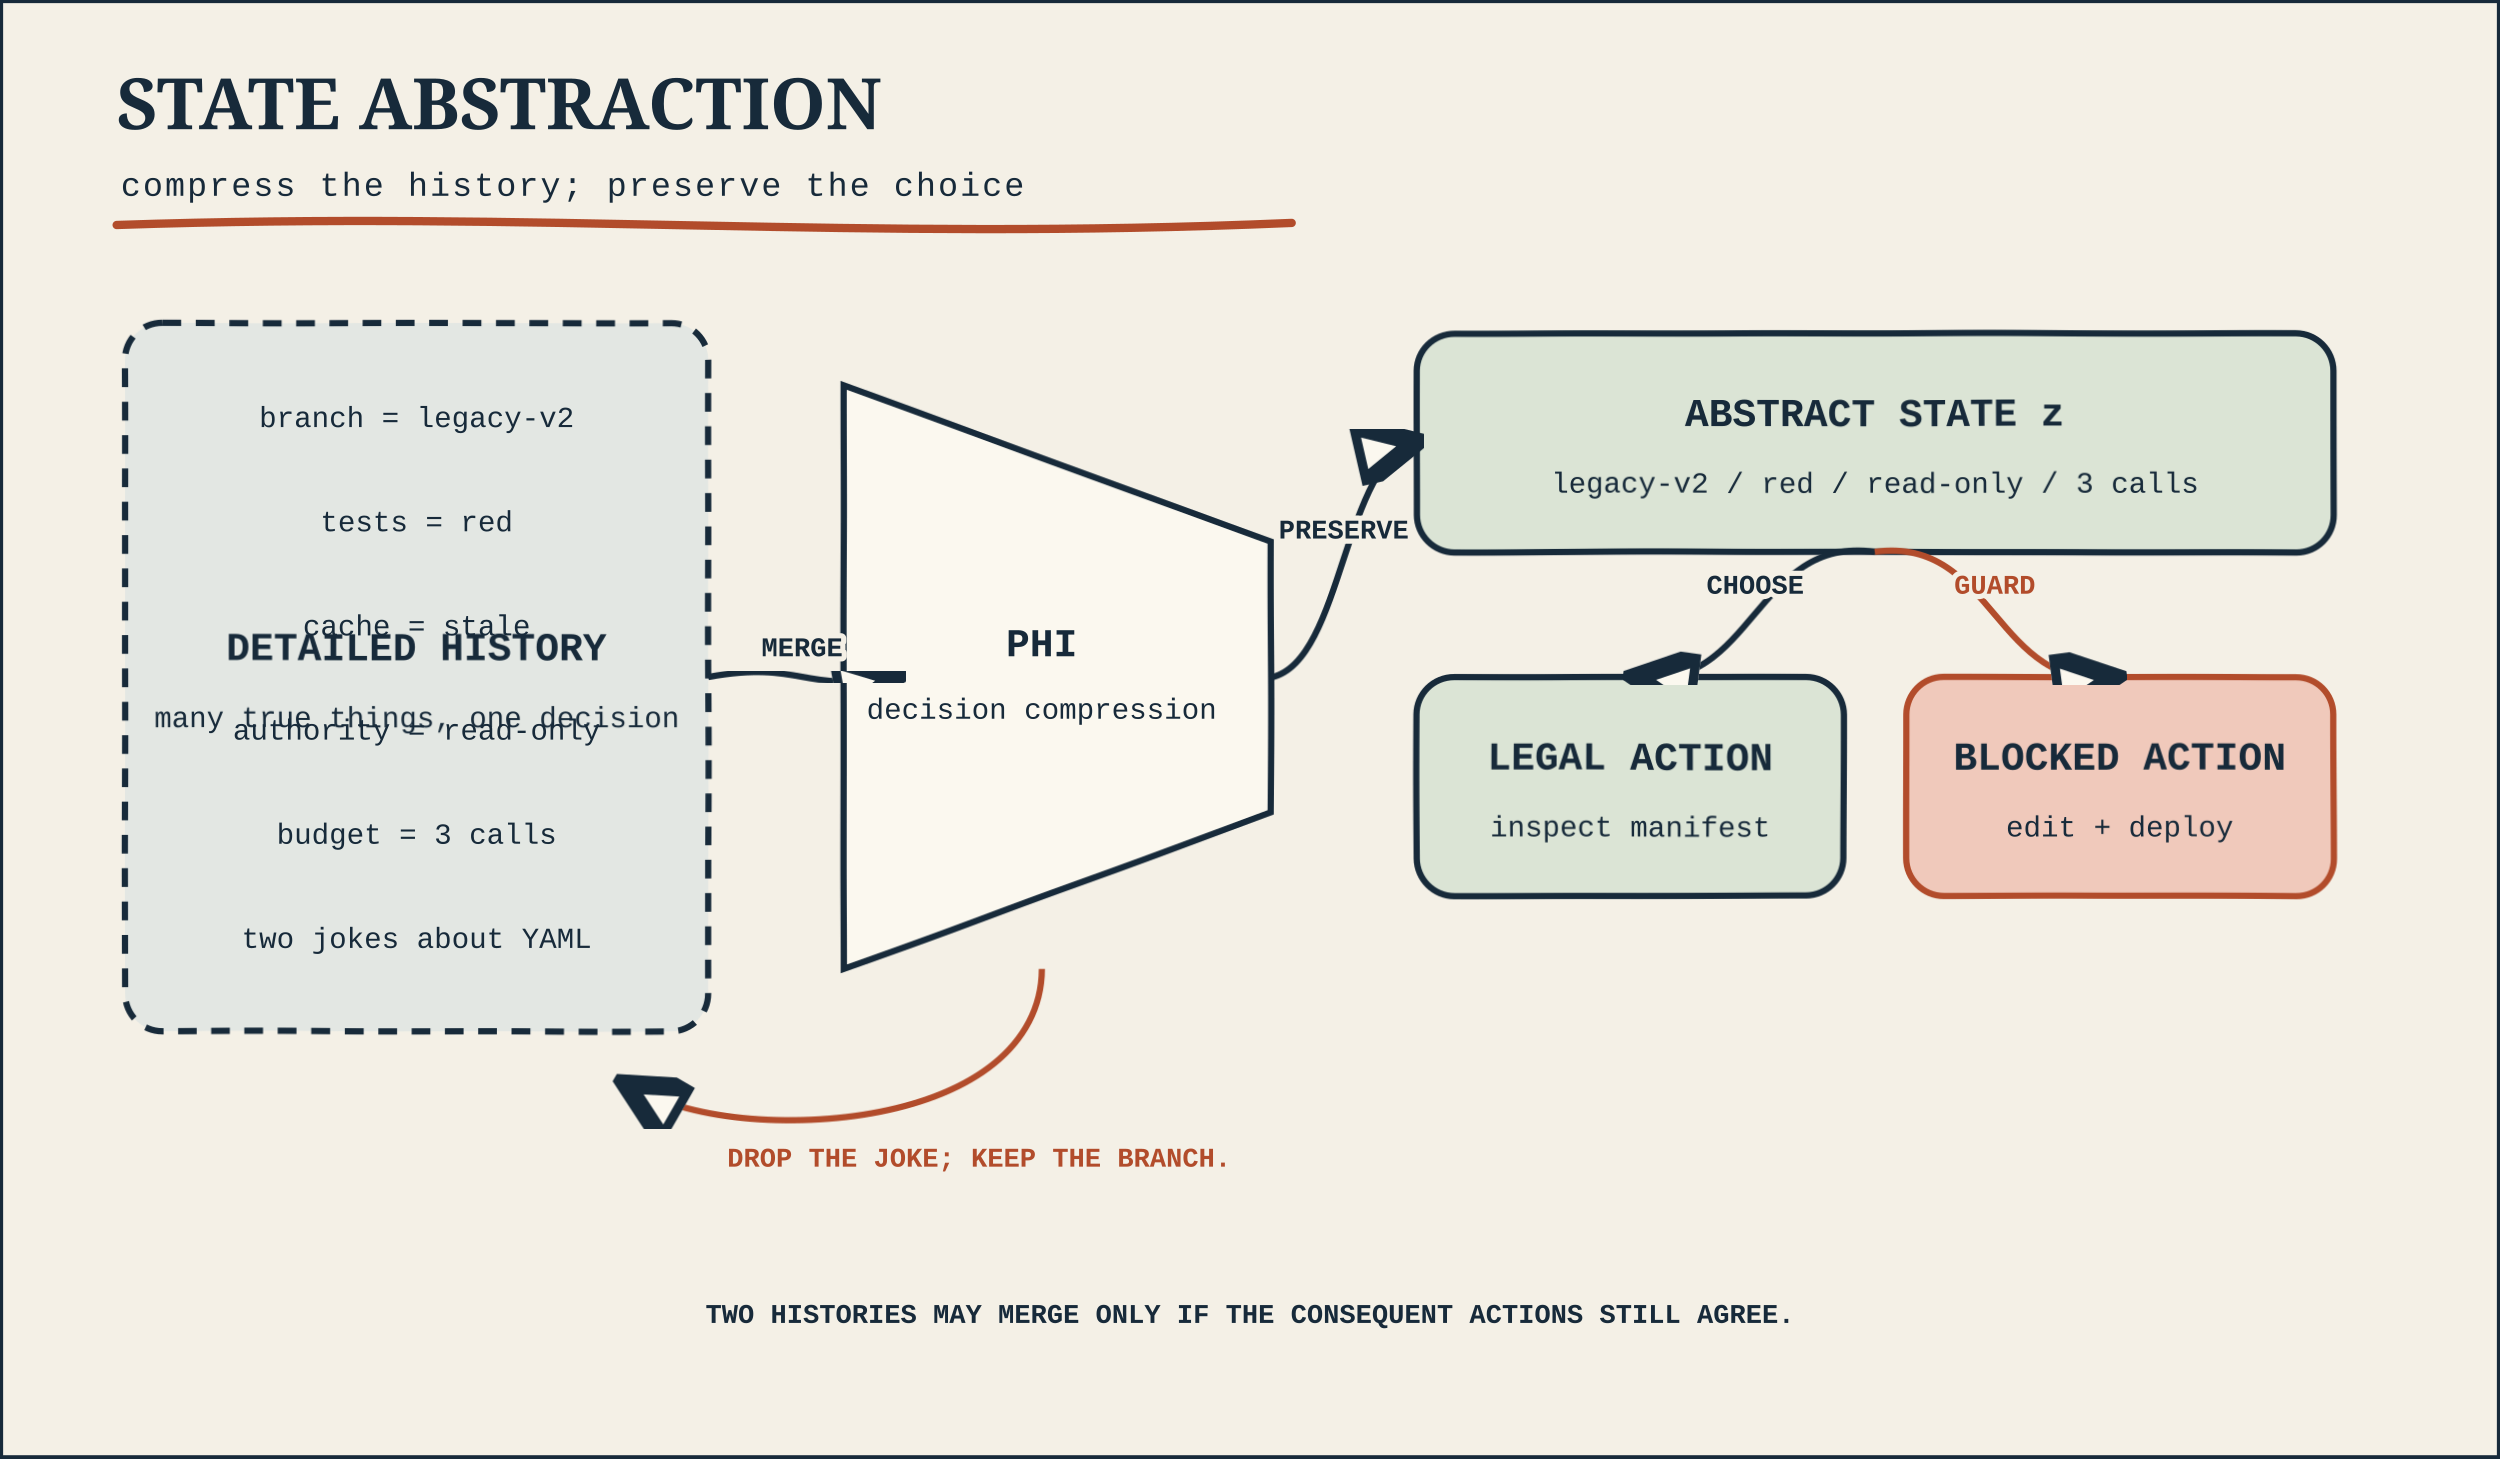
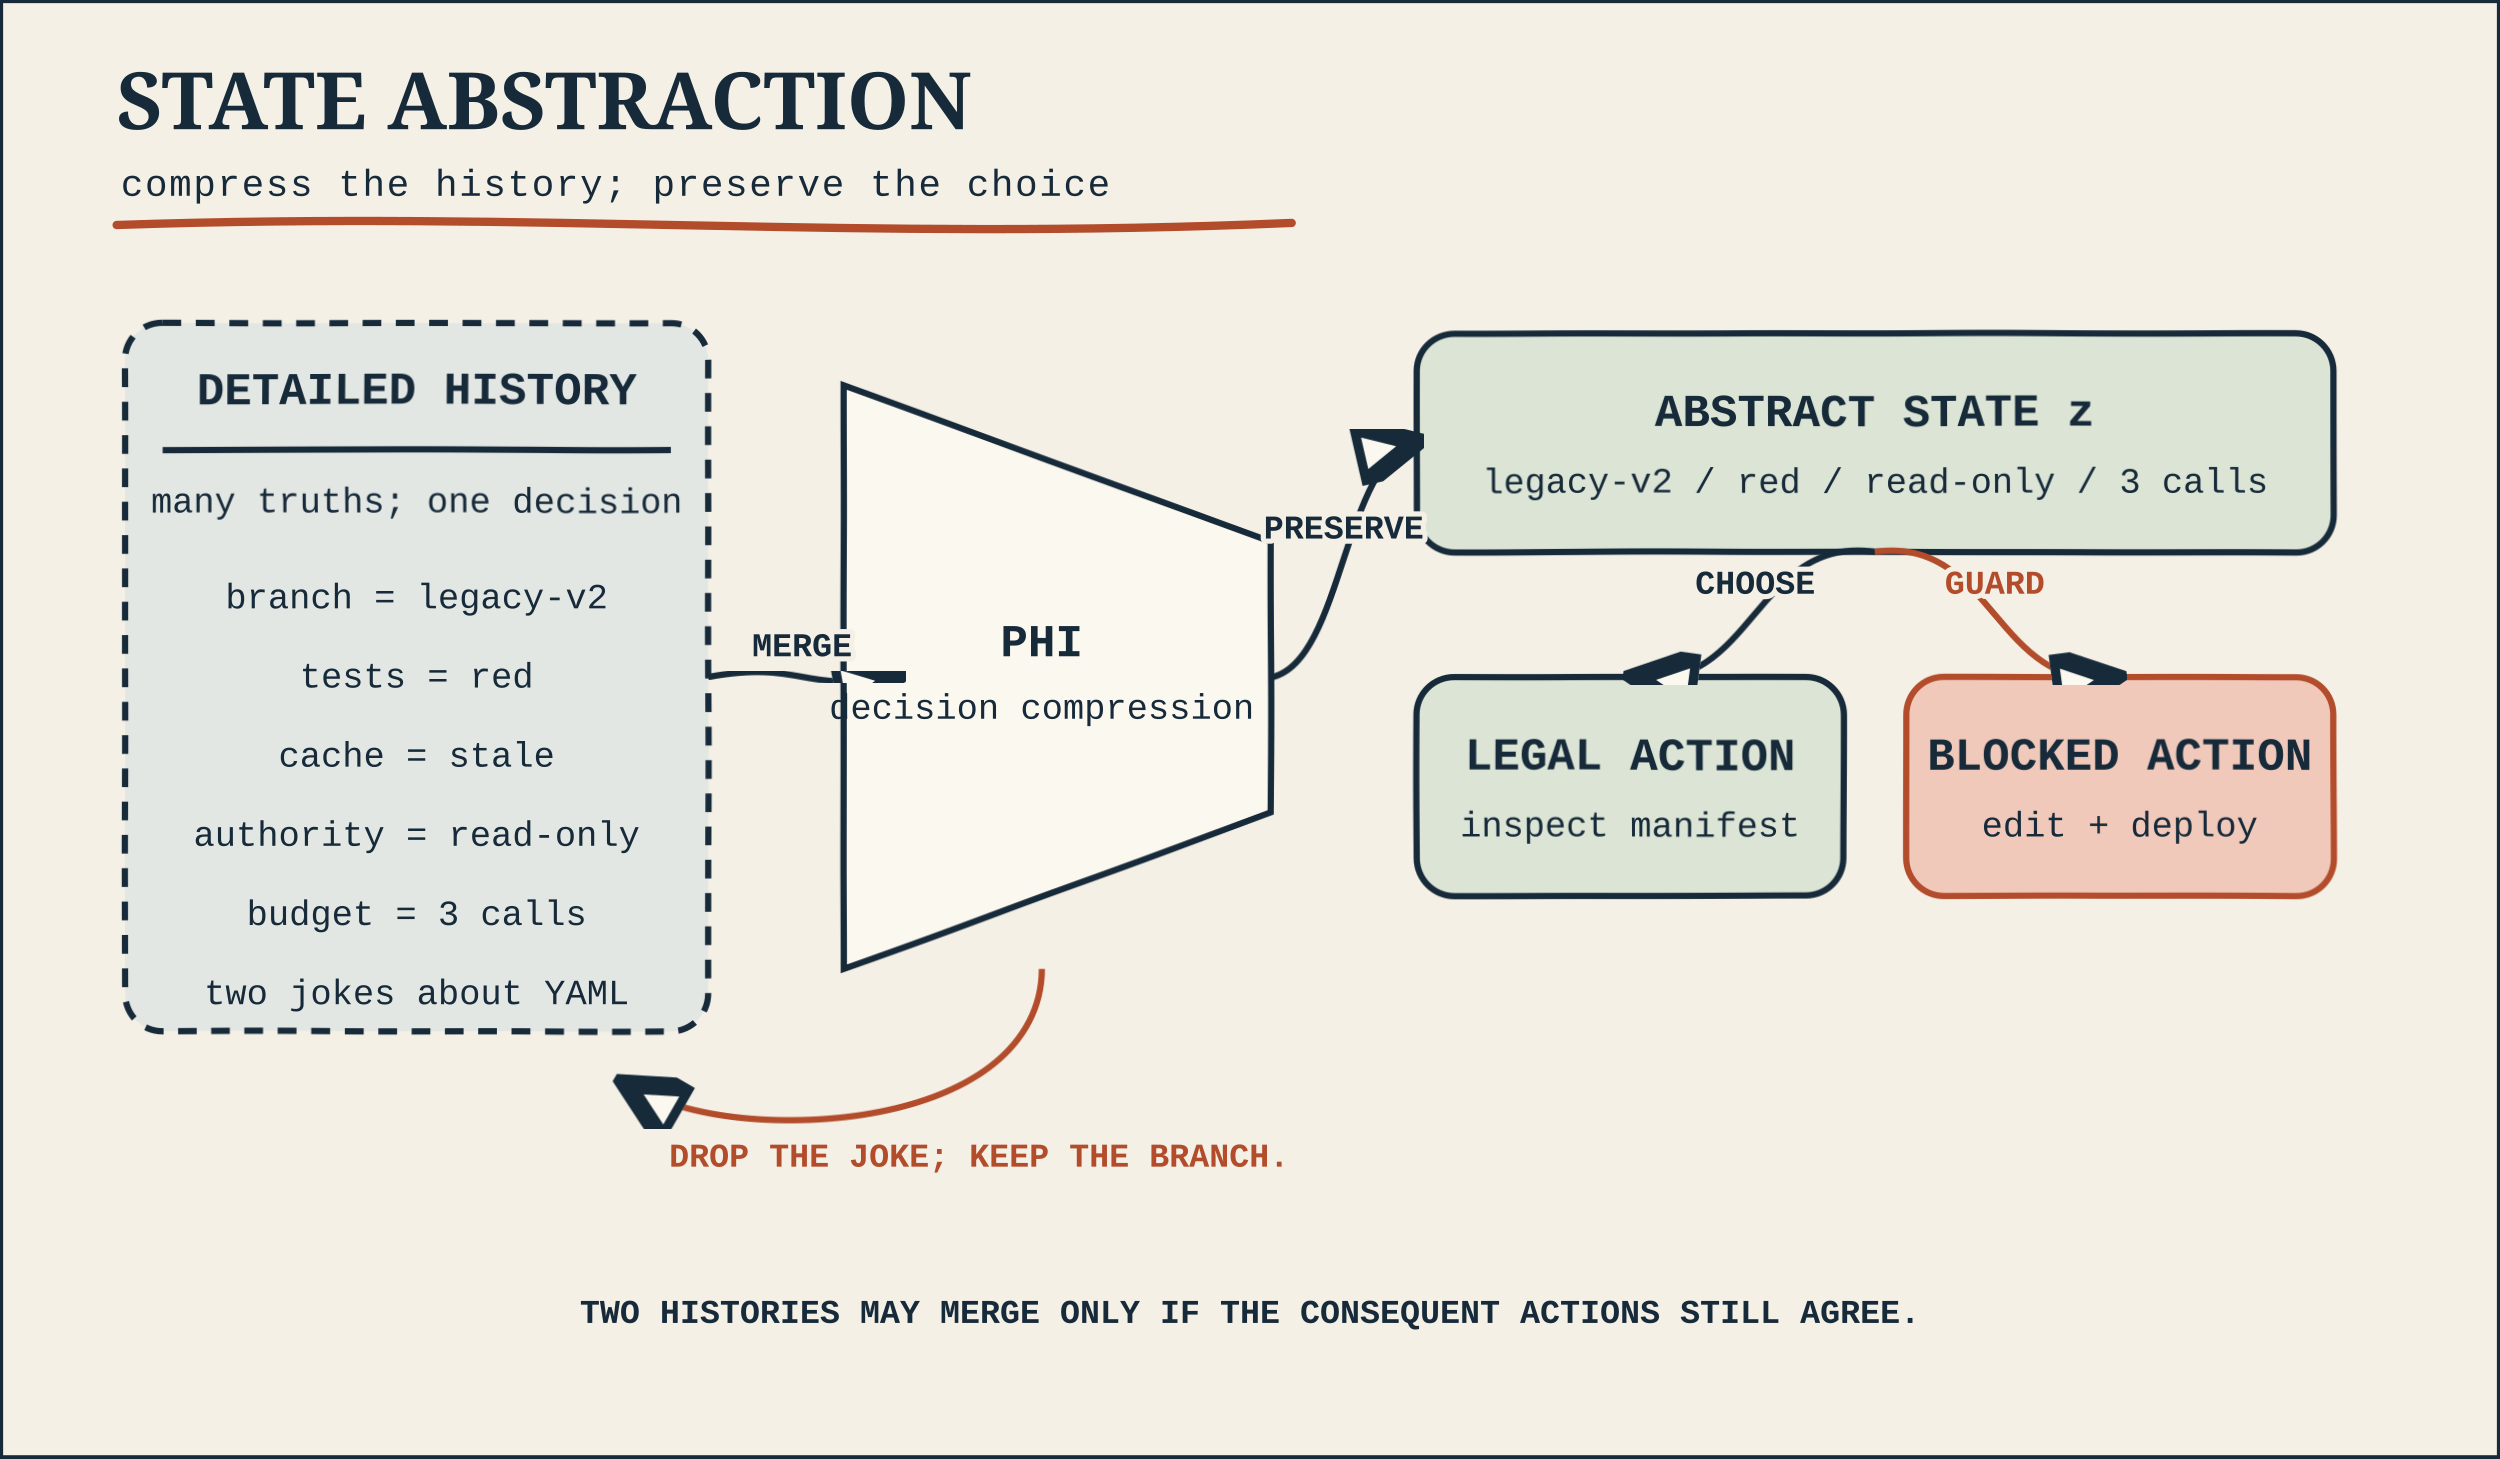
<svg xmlns="http://www.w3.org/2000/svg" width="1200" height="700" viewBox="0 0 1200 700" role="img" aria-labelledby="title desc">
  <defs>
    <marker id="arrow" markerWidth="12" markerHeight="10" refX="10" refY="5" orient="auto">
      <path d="M0,0 L10,5 L0,10 z" fill="#172a3a" />
    </marker>
    <marker id="red-arrow" markerWidth="12" markerHeight="10" refX="10" refY="5" orient="auto">
      <path d="M0,0 L10,5 L0,10 z" fill="#b24c2b" />
    </marker>
    <filter id="wobble" x="-5%" y="-5%" width="110%" height="110%">
      <feTurbulence type="fractalNoise" baseFrequency="0.012" numOctaves="1" seed="427" result="noise" />
      <feDisplacementMap in="SourceGraphic" in2="noise" scale="1.2" />
    </filter>
    <style>
      .paper { fill:#f4f0e6; }
      text { fill:#172a3a; font-family:"Courier New",monospace; }
-       .title { font-family:Georgia,serif; font-size:34px; font-weight:bold; }
-       .subtitle { font-size:16px; letter-spacing:1px; }
-       .label { font-size:19px; font-weight:bold; }
-       .detail { font-size:14px; }
-       .tiny { font-size:13px; font-weight:bold; paint-order:stroke; stroke:#f4f0e6; stroke-width:5px; stroke-linejoin:round; }
+       .title { font-family:Georgia,serif; font-size:38px; font-weight:bold; }
+       .subtitle { font-size:18px; letter-spacing:0.8px; }
+       .label { font-size:22px; font-weight:bold; }
+       .detail { font-size:17px; }
+       .tiny { font-size:16px; font-weight:bold; paint-order:stroke; stroke:#f4f0e6; stroke-width:5px; stroke-linejoin:round; }
      .rough { filter:url(#wobble); }
      rect, circle, ellipse, path, line, polygon { fill:#fbf8ef; stroke:#172a3a; stroke-width:3; }
      .arrow { fill:none; marker-end:url(#arrow); }
      .red .arrow, .red path, .red line, .red rect, .red circle { stroke:#b24c2b; }
      .red .arrow { marker-end:url(#red-arrow); }
      .red text, text.red { fill:#b24c2b; }
      .green rect, .green circle { fill:#dbe4d5; }
      .amber rect, .amber circle { fill:#efe0b8; }
      .danger rect, .danger circle { fill:#f0c9bb; stroke:#b24c2b; }
      .ghost rect, .ghost circle { fill:#e3e7e3; stroke-dasharray:9 7; }
      .scribble { fill:none; stroke:#b24c2b; stroke-width:4; stroke-linecap:round; }
    </style>
  </defs>
  <rect class="paper" width="1200" height="700" stroke="none" />
  <text class="title" x="56" y="62">STATE ABSTRACTION</text>
  <text class="subtitle" x="58" y="94">compress the history; preserve the choice</text>
  <path class="scribble" d="M56,108 C260,101 410,116 620,107" />
  <g class="rough ghost">
    <rect x="60" y="155" width="280" height="340" rx="18" />
-     <text class="label" x="200.0" y="317.0" text-anchor="middle">DETAILED HISTORY</text>
-     <text class="detail" x="200.0" y="349.0" text-anchor="middle">many true things, one decision</text>
+     <text class="label" x="200" y="194" text-anchor="middle">DETAILED HISTORY</text>
+     <line x1="78" y1="216" x2="322" y2="216" />
+     <text class="detail" x="200" y="246" text-anchor="middle">many truths; one decision</text>
  </g>
-   <text class="detail" x="200" y="205" text-anchor="middle">branch = legacy-v2</text>
-   <text class="detail" x="200" y="255" text-anchor="middle">tests = red</text>
-   <text class="detail" x="200" y="305" text-anchor="middle">cache = stale</text>
-   <text class="detail" x="200" y="355" text-anchor="middle">authority = read-only</text>
-   <text class="detail" x="200" y="405" text-anchor="middle">budget = 3 calls</text>
-   <text class="detail" x="200" y="455" text-anchor="middle">two jokes about YAML</text>
+   <text class="detail" x="200" y="292" text-anchor="middle">branch = legacy-v2</text>
+   <text class="detail" x="200" y="330" text-anchor="middle">tests = red</text>
+   <text class="detail" x="200" y="368" text-anchor="middle">cache = stale</text>
+   <text class="detail" x="200" y="406" text-anchor="middle">authority = read-only</text>
+   <text class="detail" x="200" y="444" text-anchor="middle">budget = 3 calls</text>
+   <text class="detail" x="200" y="482" text-anchor="middle">two jokes about YAML</text>
  <polygon class="rough" points="405,185 610,260 610,390 405,465" fill="#efe0b8" />
  <text class="label" x="500" y="315" text-anchor="middle">PHI</text>
  <text class="detail" x="500" y="345" text-anchor="middle">decision compression</text>
  <g class="">
    <path class="arrow rough" d="M340,325 C385.0,317 385.0,333 430,325" />
    <text class="tiny" x="385.0" y="315.0" text-anchor="middle">MERGE</text>
  </g>
  <g class="rough green">
    <rect x="680" y="160" width="440" height="105" rx="18" />
    <text class="label" x="900.0" y="204.5" text-anchor="middle">ABSTRACT STATE z</text>
    <text class="detail" x="900.0" y="236.5" text-anchor="middle">legacy-v2 / red / read-only / 3 calls</text>
  </g>
  <g class="rough green">
    <rect x="680" y="325" width="205" height="105" rx="18" />
    <text class="label" x="782.5" y="369.5" text-anchor="middle">LEGAL ACTION</text>
    <text class="detail" x="782.5" y="401.5" text-anchor="middle">inspect manifest</text>
  </g>
  <g class="rough danger">
    <rect x="915" y="325" width="205" height="105" rx="18" />
    <text class="label" x="1017.5" y="369.5" text-anchor="middle">BLOCKED ACTION</text>
    <text class="detail" x="1017.5" y="401.5" text-anchor="middle">edit + deploy</text>
  </g>
  <g class="">
    <path class="arrow rough" d="M610,325 C645.0,317 645.0,220 680,212" />
    <text class="tiny" x="645.0" y="258.5" text-anchor="middle">PRESERVE</text>
  </g>
  <g class="">
    <path class="arrow rough" d="M900,265 C842.5,257 842.5,333 785,325" />
    <text class="tiny" x="842.5" y="285.0" text-anchor="middle">CHOOSE</text>
  </g>
  <g class="red">
    <path class="arrow rough" d="M900,265 C957.5,257 957.5,333 1015,325" />
    <text class="tiny" x="957.5" y="285.0" text-anchor="middle">GUARD</text>
  </g>
  <g class="red">
    <path class="arrow rough" d="M500,465 C500,540 360,555 300,520" />
    <text class="tiny red" x="470" y="560" text-anchor="middle">DROP THE JOKE; KEEP THE BRANCH.</text>
  </g>
  <text class="tiny" x="600" y="635" text-anchor="middle">TWO HISTORIES MAY MERGE ONLY IF THE CONSEQUENT ACTIONS STILL AGREE.</text>
</svg>
